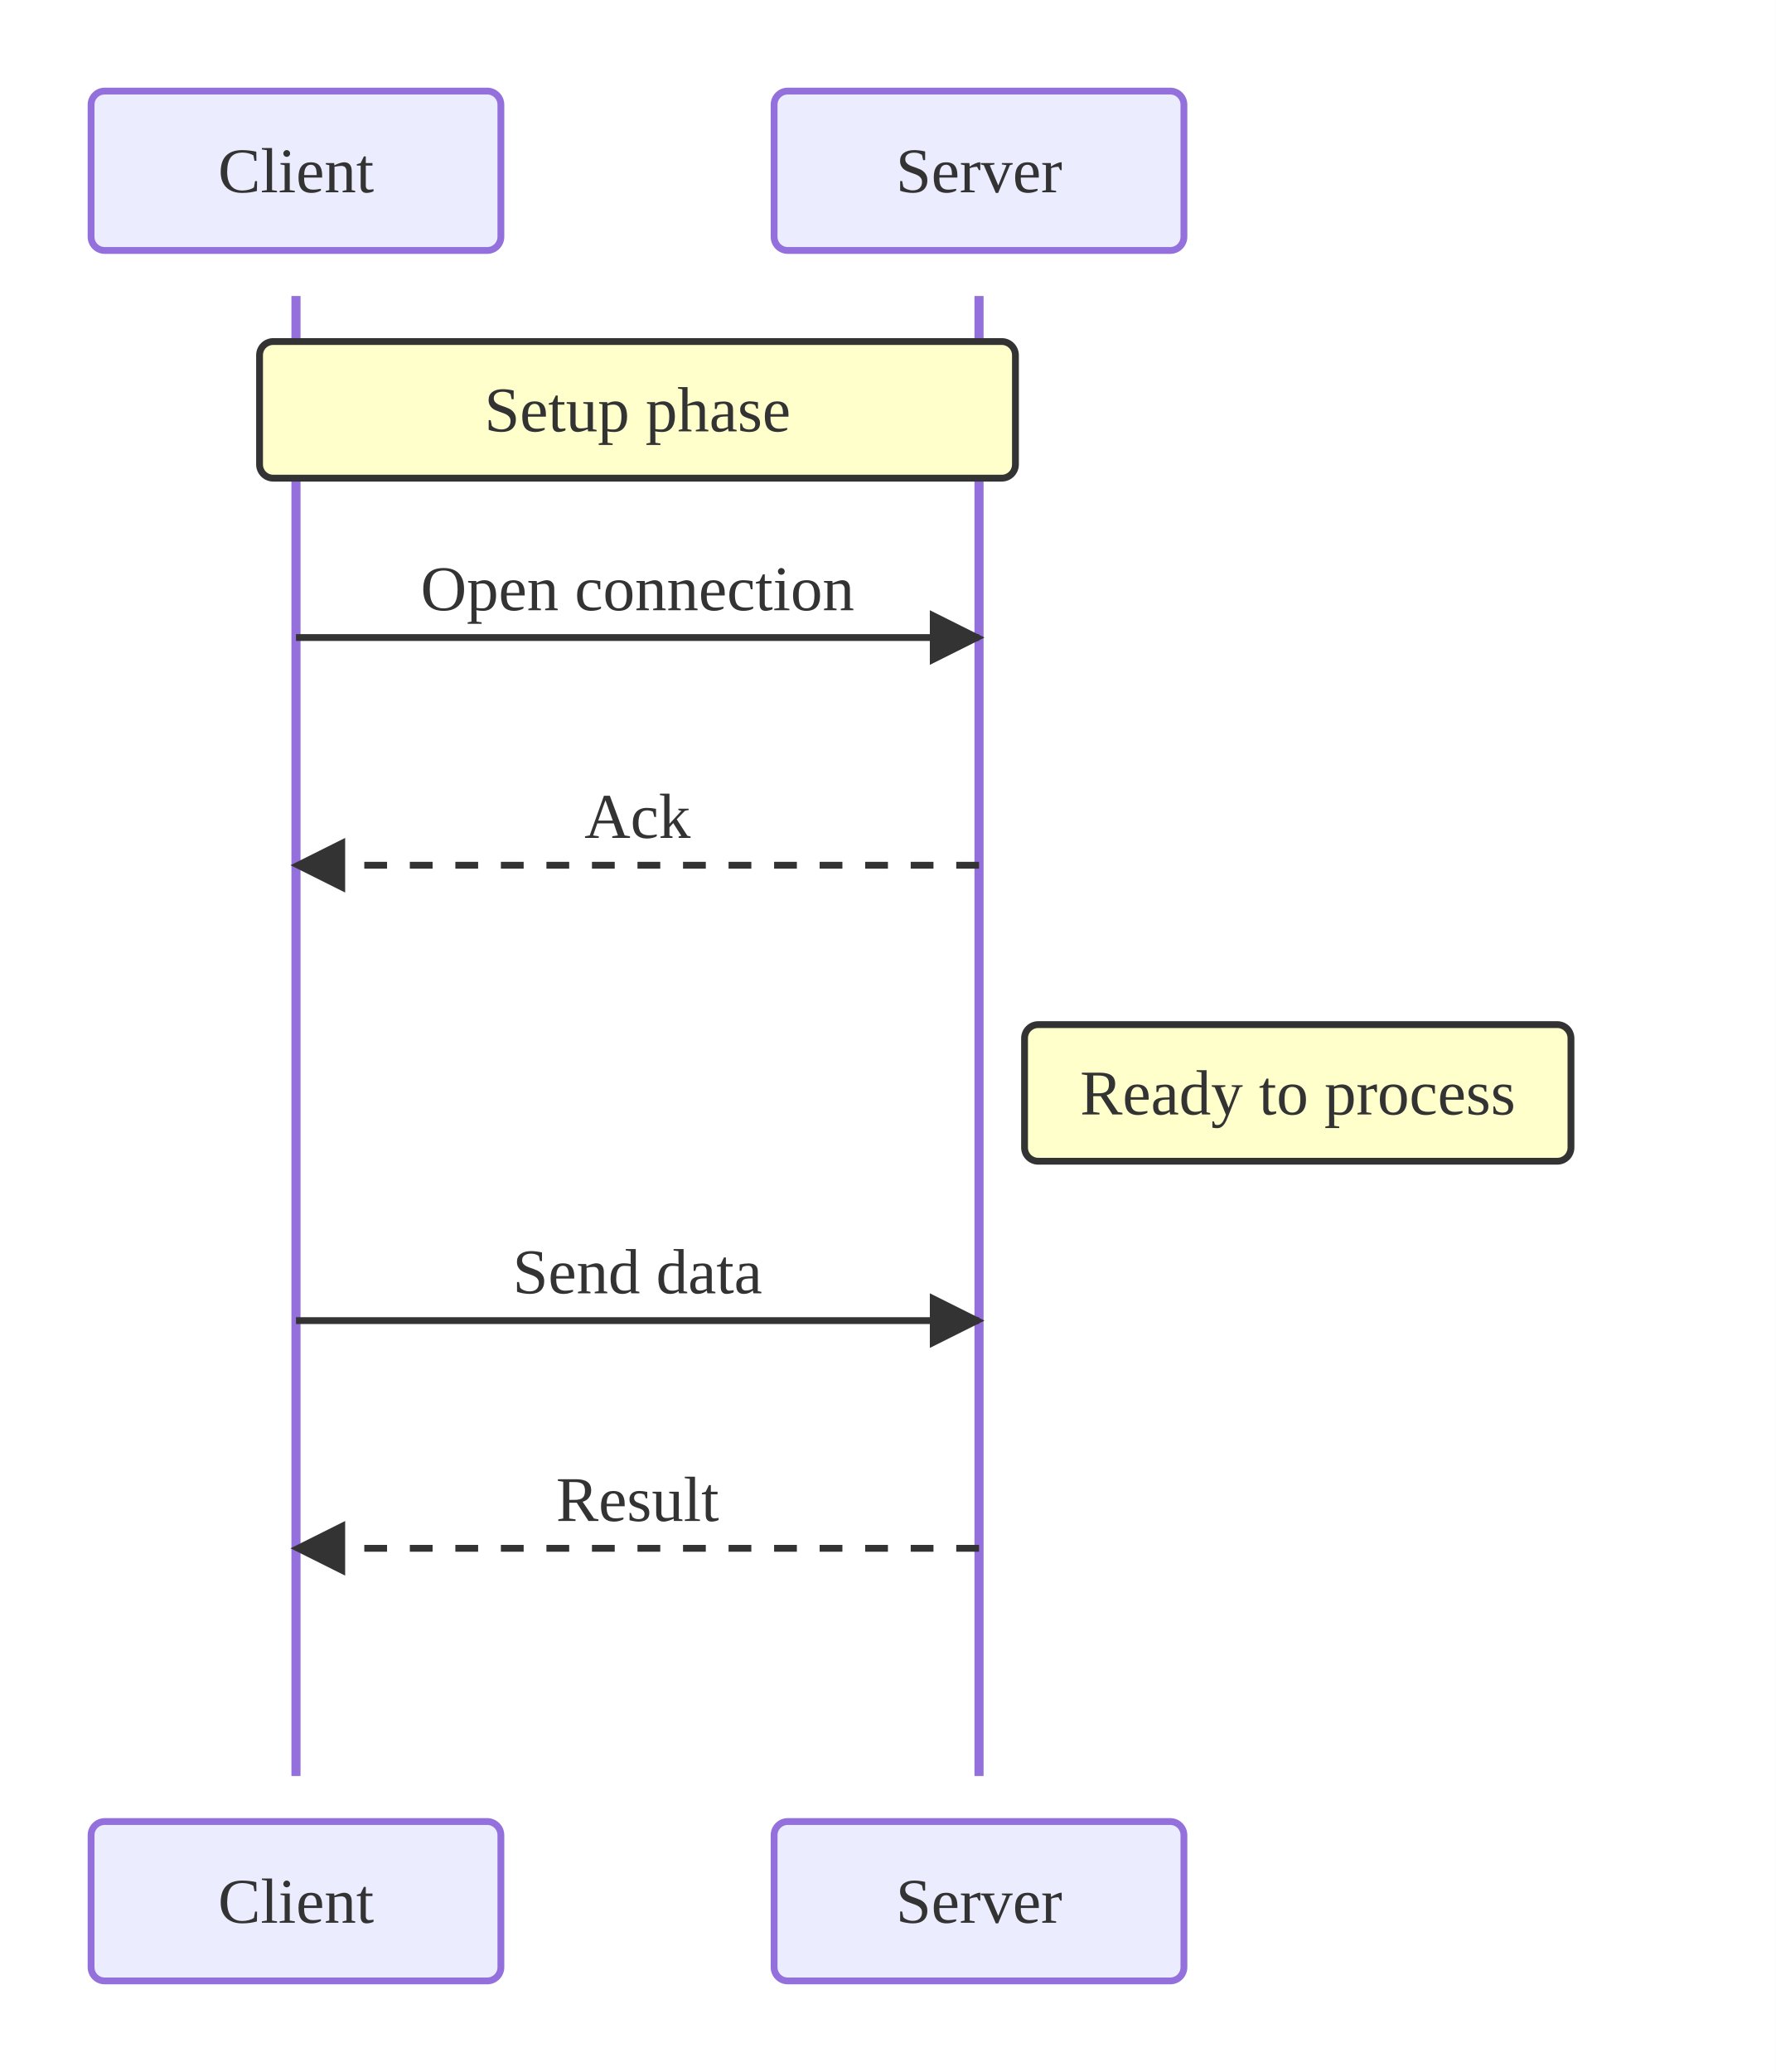
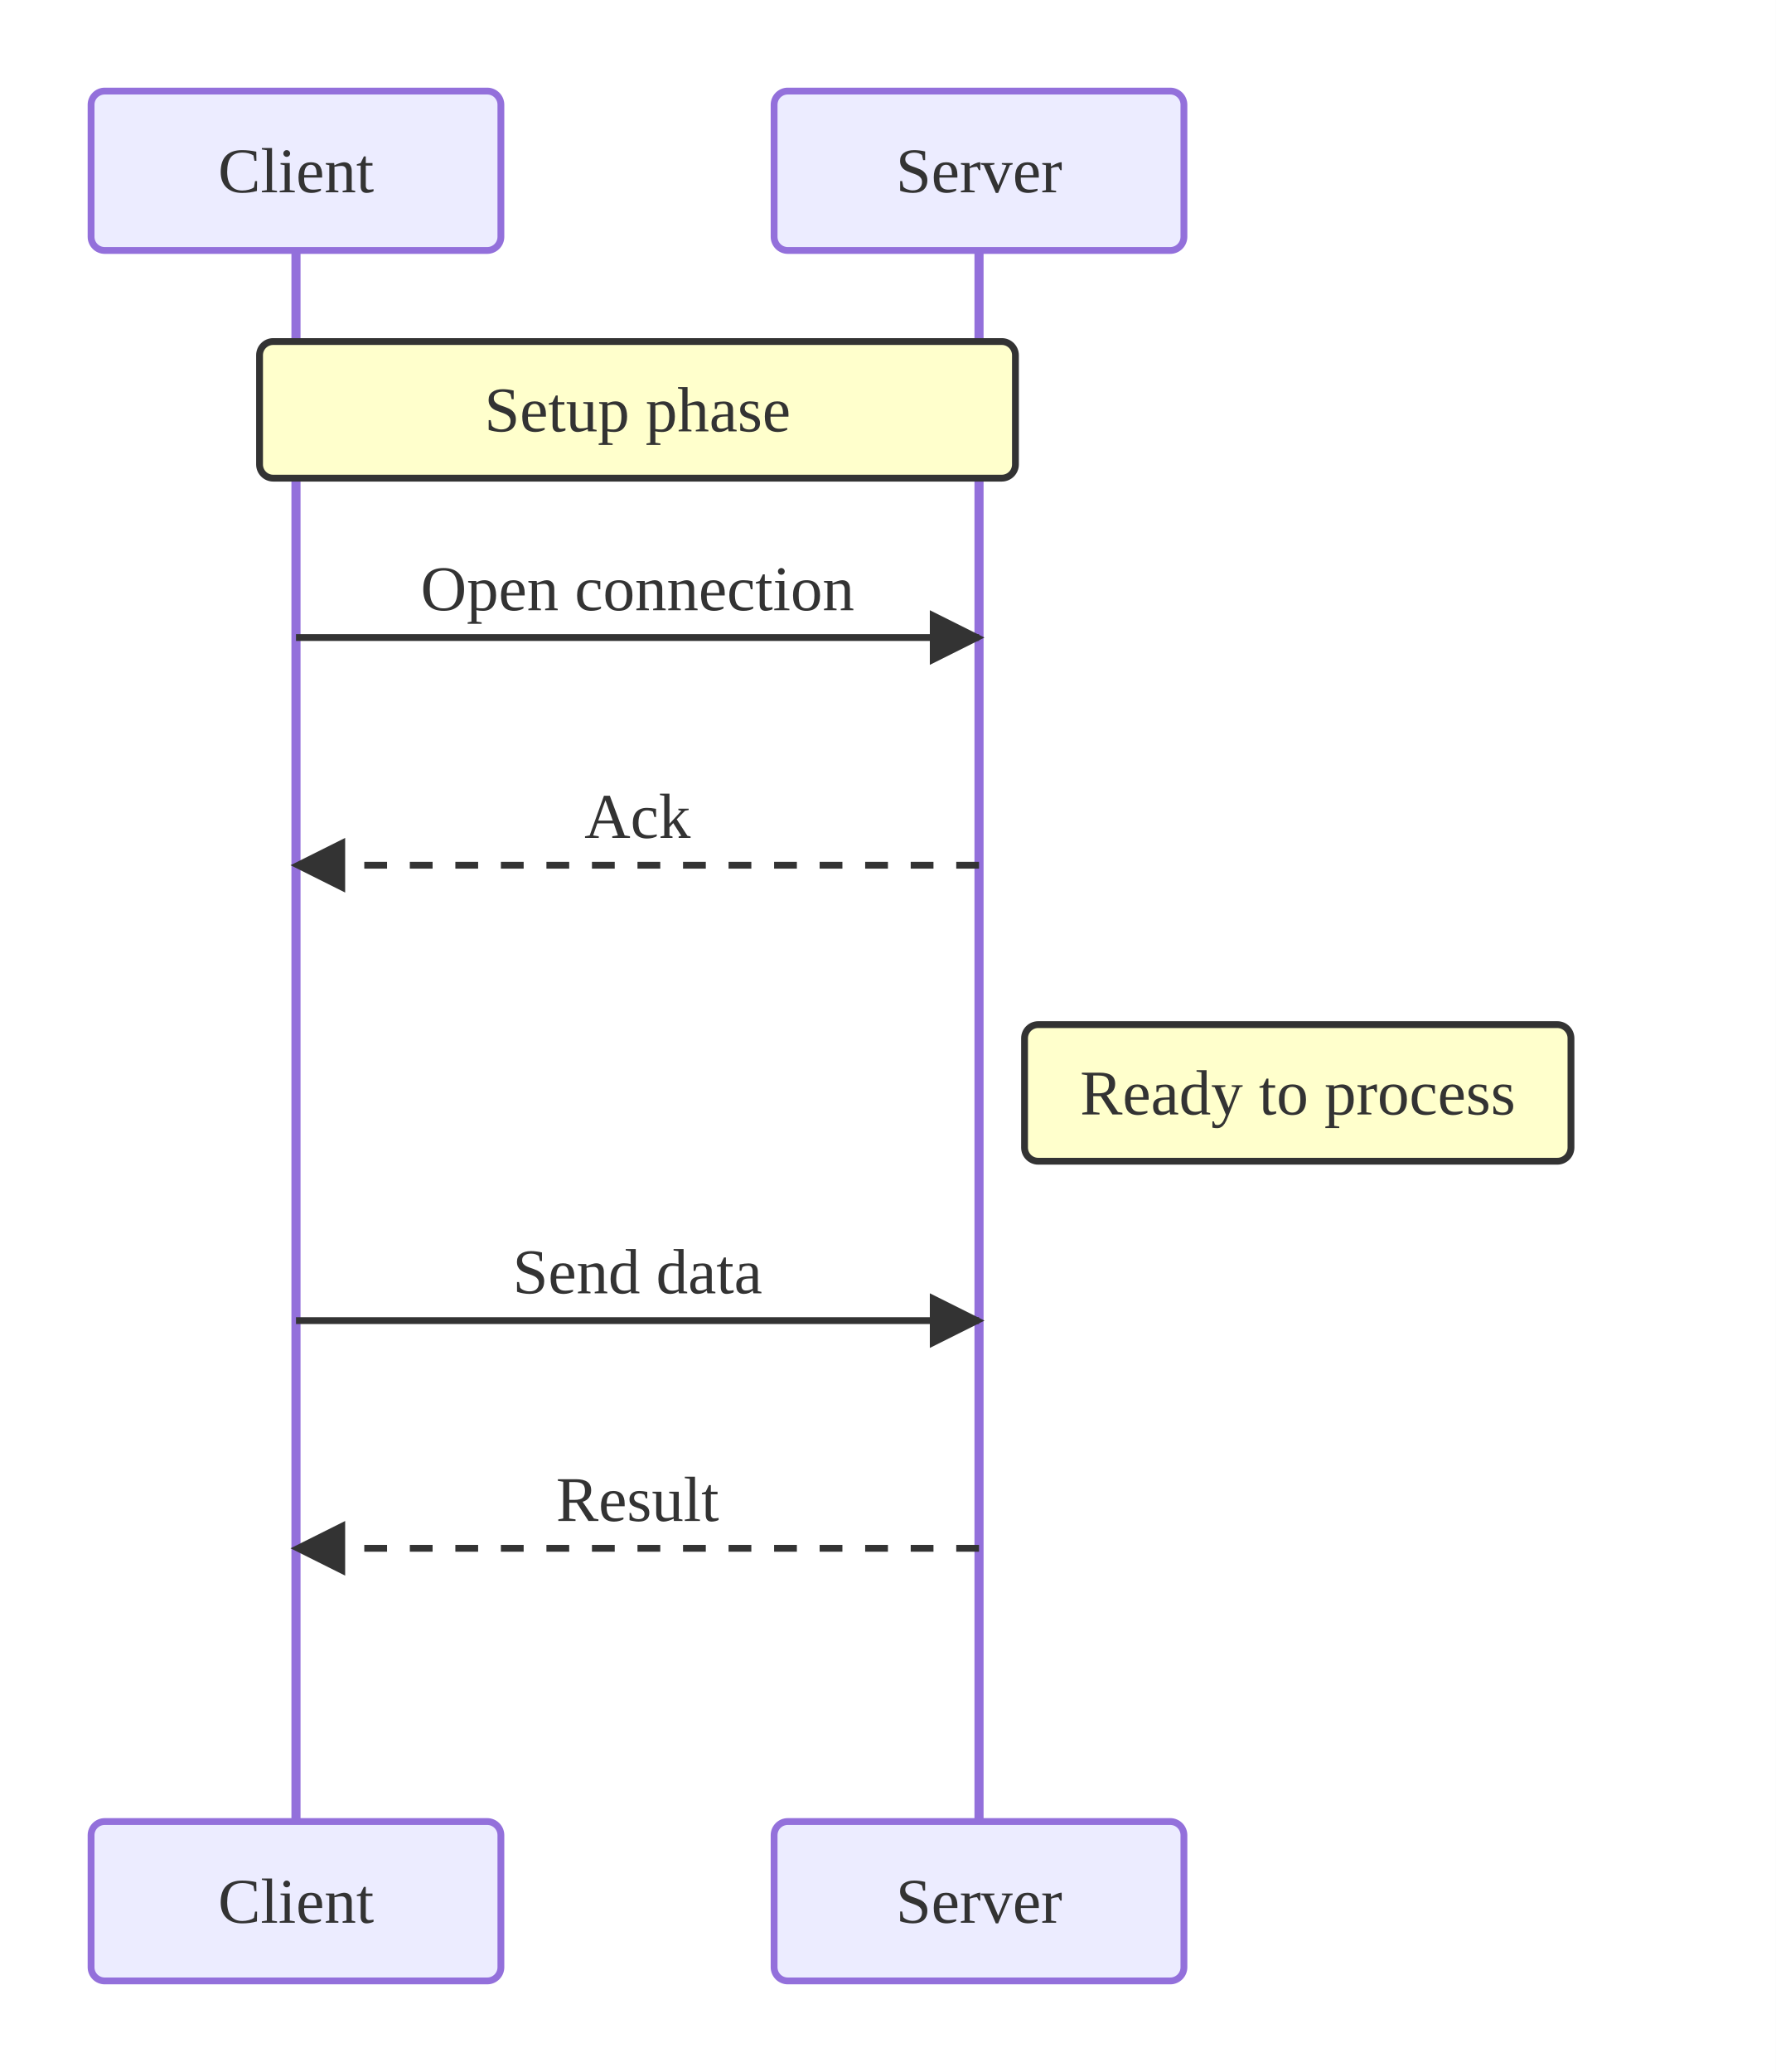
<svg xmlns="http://www.w3.org/2000/svg" viewBox="0 0 390.00 455.00">
  <defs>
    <marker id="seq-arrow-solid" viewBox="0 0 10 10" refX="9.00" refY="5.00" markerWidth="8.00" markerHeight="8.00" orient="auto">
      <polygon points="0,0 10,5 0,10" style="fill:#333" />
    </marker>
    <marker id="seq-arrow-dashed" viewBox="0 0 10 10" refX="9.00" refY="5.00" markerWidth="8.00" markerHeight="8.00" orient="auto">
      <polygon points="0,0 10,5 0,10" style="fill:#333" />
    </marker>
    <marker id="seq-arrow-solid-cross" viewBox="0 0 10 10" refX="5.00" refY="5.00" markerWidth="10.00" markerHeight="10.00" orient="auto">
      <path d="M2,2 L8,8 M2,8 L8,2" style="stroke:#333;stroke-width:1.5;fill:none" />
    </marker>
    <marker id="seq-arrow-dashed-cross" viewBox="0 0 10 10" refX="5.00" refY="5.00" markerWidth="10.00" markerHeight="10.00" orient="auto">
      <path d="M2,2 L8,8 M2,8 L8,2" style="stroke:#333;stroke-width:1.5;fill:none" />
    </marker>
    <marker id="seq-arrow-solid-open" viewBox="0 0 10 10" refX="10.00" refY="5.00" markerWidth="8.00" markerHeight="8.00" orient="auto">
      <polyline points="0,1 10,5 0,9" style="stroke:#333;stroke-width:1.5;fill:none" />
    </marker>
    <marker id="seq-arrow-dashed-open" viewBox="0 0 10 10" refX="10.00" refY="5.00" markerWidth="8.00" markerHeight="8.00" orient="auto">
      <polyline points="0,1 10,5 0,9" style="stroke:#333;stroke-width:1.5;fill:none" />
    </marker>
  </defs>
  <rect x="0.00" y="0.00" width="390.00" height="455.00" style="fill:white;stroke:none" />
-   <line x1="65.00" y1="65.00" x2="65.00" y2="390.00" style="stroke:#9370DB;stroke-width:2.0" />
-   <line x1="215.00" y1="65.00" x2="215.00" y2="390.00" style="stroke:#9370DB;stroke-width:2.0" />
+   <line x1="65.00" y1="55.00" x2="65.00" y2="400.00" style="stroke:#9370DB;stroke-width:2.0" />
+   <line x1="215.00" y1="55.00" x2="215.00" y2="400.00" style="stroke:#9370DB;stroke-width:2.0" />
  <rect x="57.00" y="75.00" width="166.00" height="30.00" rx="3.00" ry="3.00" style="fill:#ffffcc;stroke:#333;stroke-width:1.5" />
  <text x="140.00" y="90.00" text-anchor="middle" dominant-baseline="central" style="fill:#333;font-size:14px">Setup phase</text>
  <line x1="65.00" y1="140.00" x2="215.00" y2="140.00" style="stroke:#333;stroke-width:1.5;fill:none" marker-end="url(#seq-arrow-solid)" />
  <text x="140.00" y="134.00" text-anchor="middle" dominant-baseline="auto" style="fill:#333;font-size:14px">Open connection</text>
  <line x1="215.00" y1="190.00" x2="65.00" y2="190.00" style="stroke:#333;stroke-width:1.5;fill:none;stroke-dasharray:5,5" marker-end="url(#seq-arrow-dashed)" />
  <text x="140.00" y="184.00" text-anchor="middle" dominant-baseline="auto" style="fill:#333;font-size:14px">Ack</text>
  <rect x="225.00" y="225.00" width="120.00" height="30.00" rx="3.00" ry="3.00" style="fill:#ffffcc;stroke:#333;stroke-width:1.5" />
  <text x="285.00" y="240.00" text-anchor="middle" dominant-baseline="central" style="fill:#333;font-size:14px">Ready to process</text>
  <line x1="65.00" y1="290.00" x2="215.00" y2="290.00" style="stroke:#333;stroke-width:1.5;fill:none" marker-end="url(#seq-arrow-solid)" />
  <text x="140.00" y="284.00" text-anchor="middle" dominant-baseline="auto" style="fill:#333;font-size:14px">Send data</text>
  <line x1="215.00" y1="340.00" x2="65.00" y2="340.00" style="stroke:#333;stroke-width:1.5;fill:none;stroke-dasharray:5,5" marker-end="url(#seq-arrow-dashed)" />
  <text x="140.00" y="334.00" text-anchor="middle" dominant-baseline="auto" style="fill:#333;font-size:14px">Result</text>
  <rect x="20.00" y="20.00" width="90.00" height="35.00" rx="3.00" ry="3.00" style="fill:#ECECFF;stroke:#9370DB;stroke-width:1.5" />
  <text x="65.00" y="37.50" text-anchor="middle" dominant-baseline="central" style="fill:#333;font-size:14px">Client</text>
  <rect x="20.00" y="400.00" width="90.00" height="35.00" rx="3.00" ry="3.00" style="fill:#ECECFF;stroke:#9370DB;stroke-width:1.5" />
  <text x="65.00" y="417.50" text-anchor="middle" dominant-baseline="central" style="fill:#333;font-size:14px">Client</text>
  <rect x="170.00" y="20.00" width="90.00" height="35.00" rx="3.00" ry="3.00" style="fill:#ECECFF;stroke:#9370DB;stroke-width:1.5" />
  <text x="215.00" y="37.50" text-anchor="middle" dominant-baseline="central" style="fill:#333;font-size:14px">Server</text>
  <rect x="170.00" y="400.00" width="90.00" height="35.00" rx="3.00" ry="3.00" style="fill:#ECECFF;stroke:#9370DB;stroke-width:1.5" />
  <text x="215.00" y="417.50" text-anchor="middle" dominant-baseline="central" style="fill:#333;font-size:14px">Server</text>
</svg>
